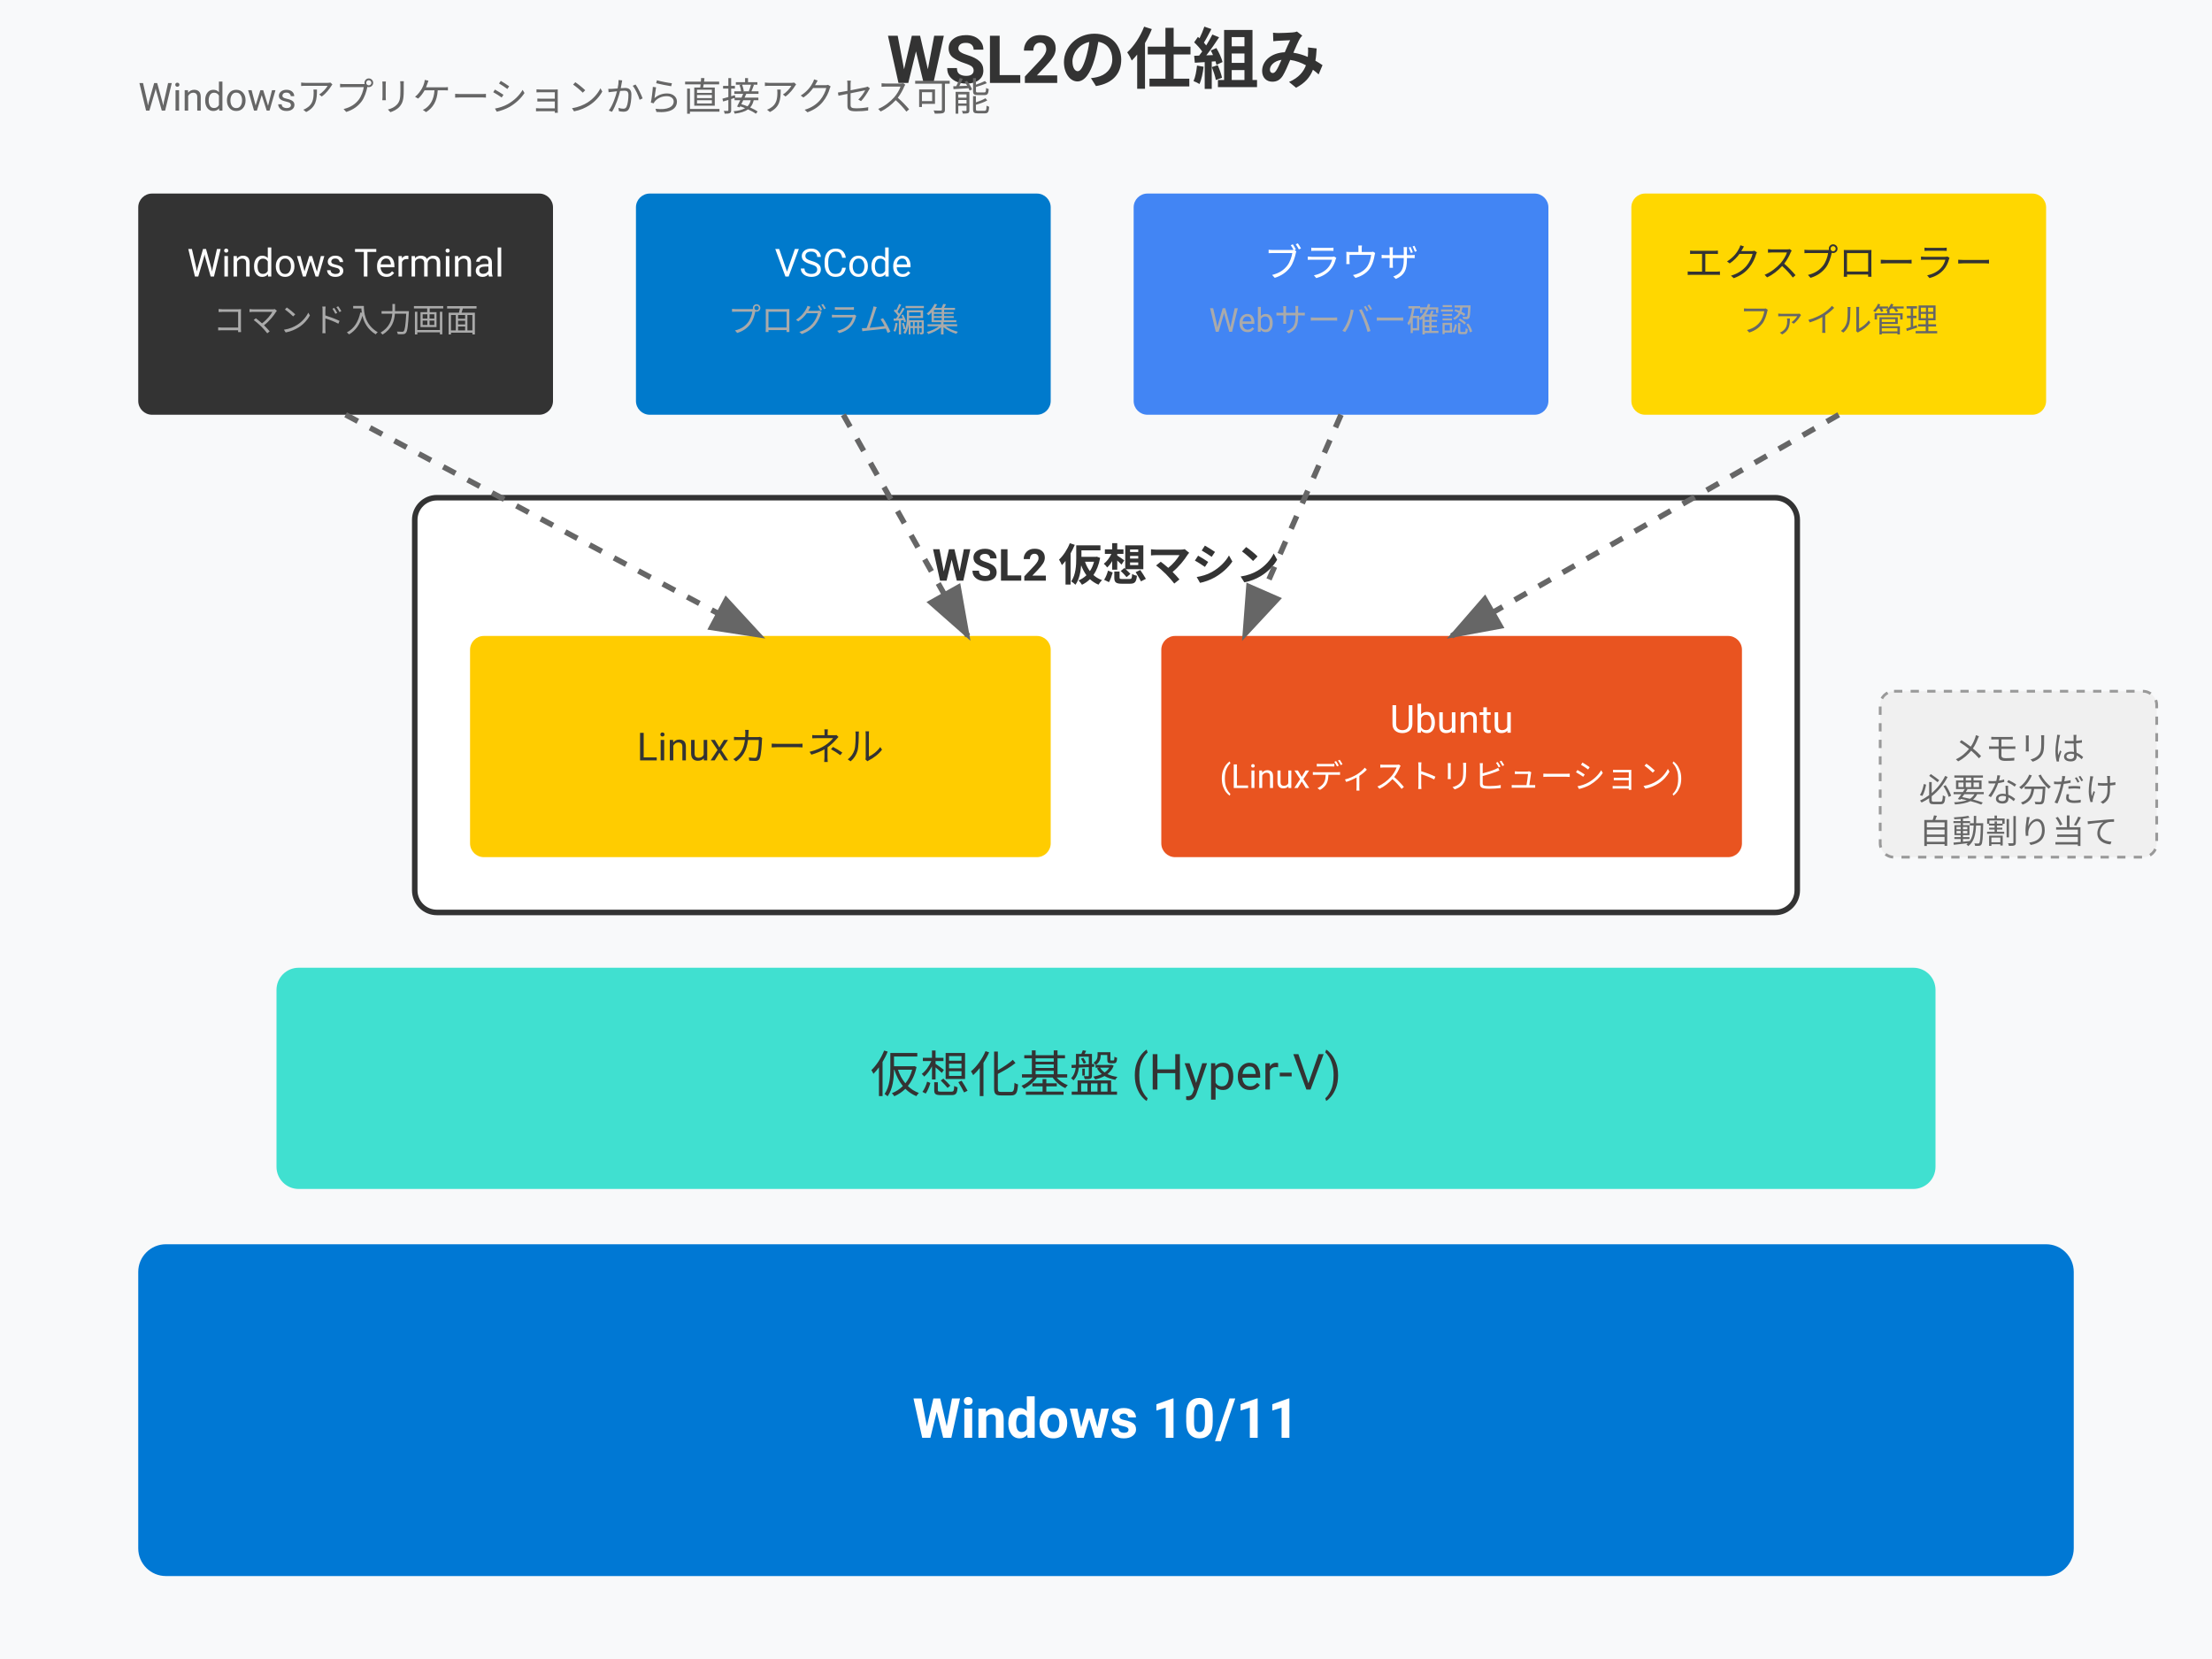
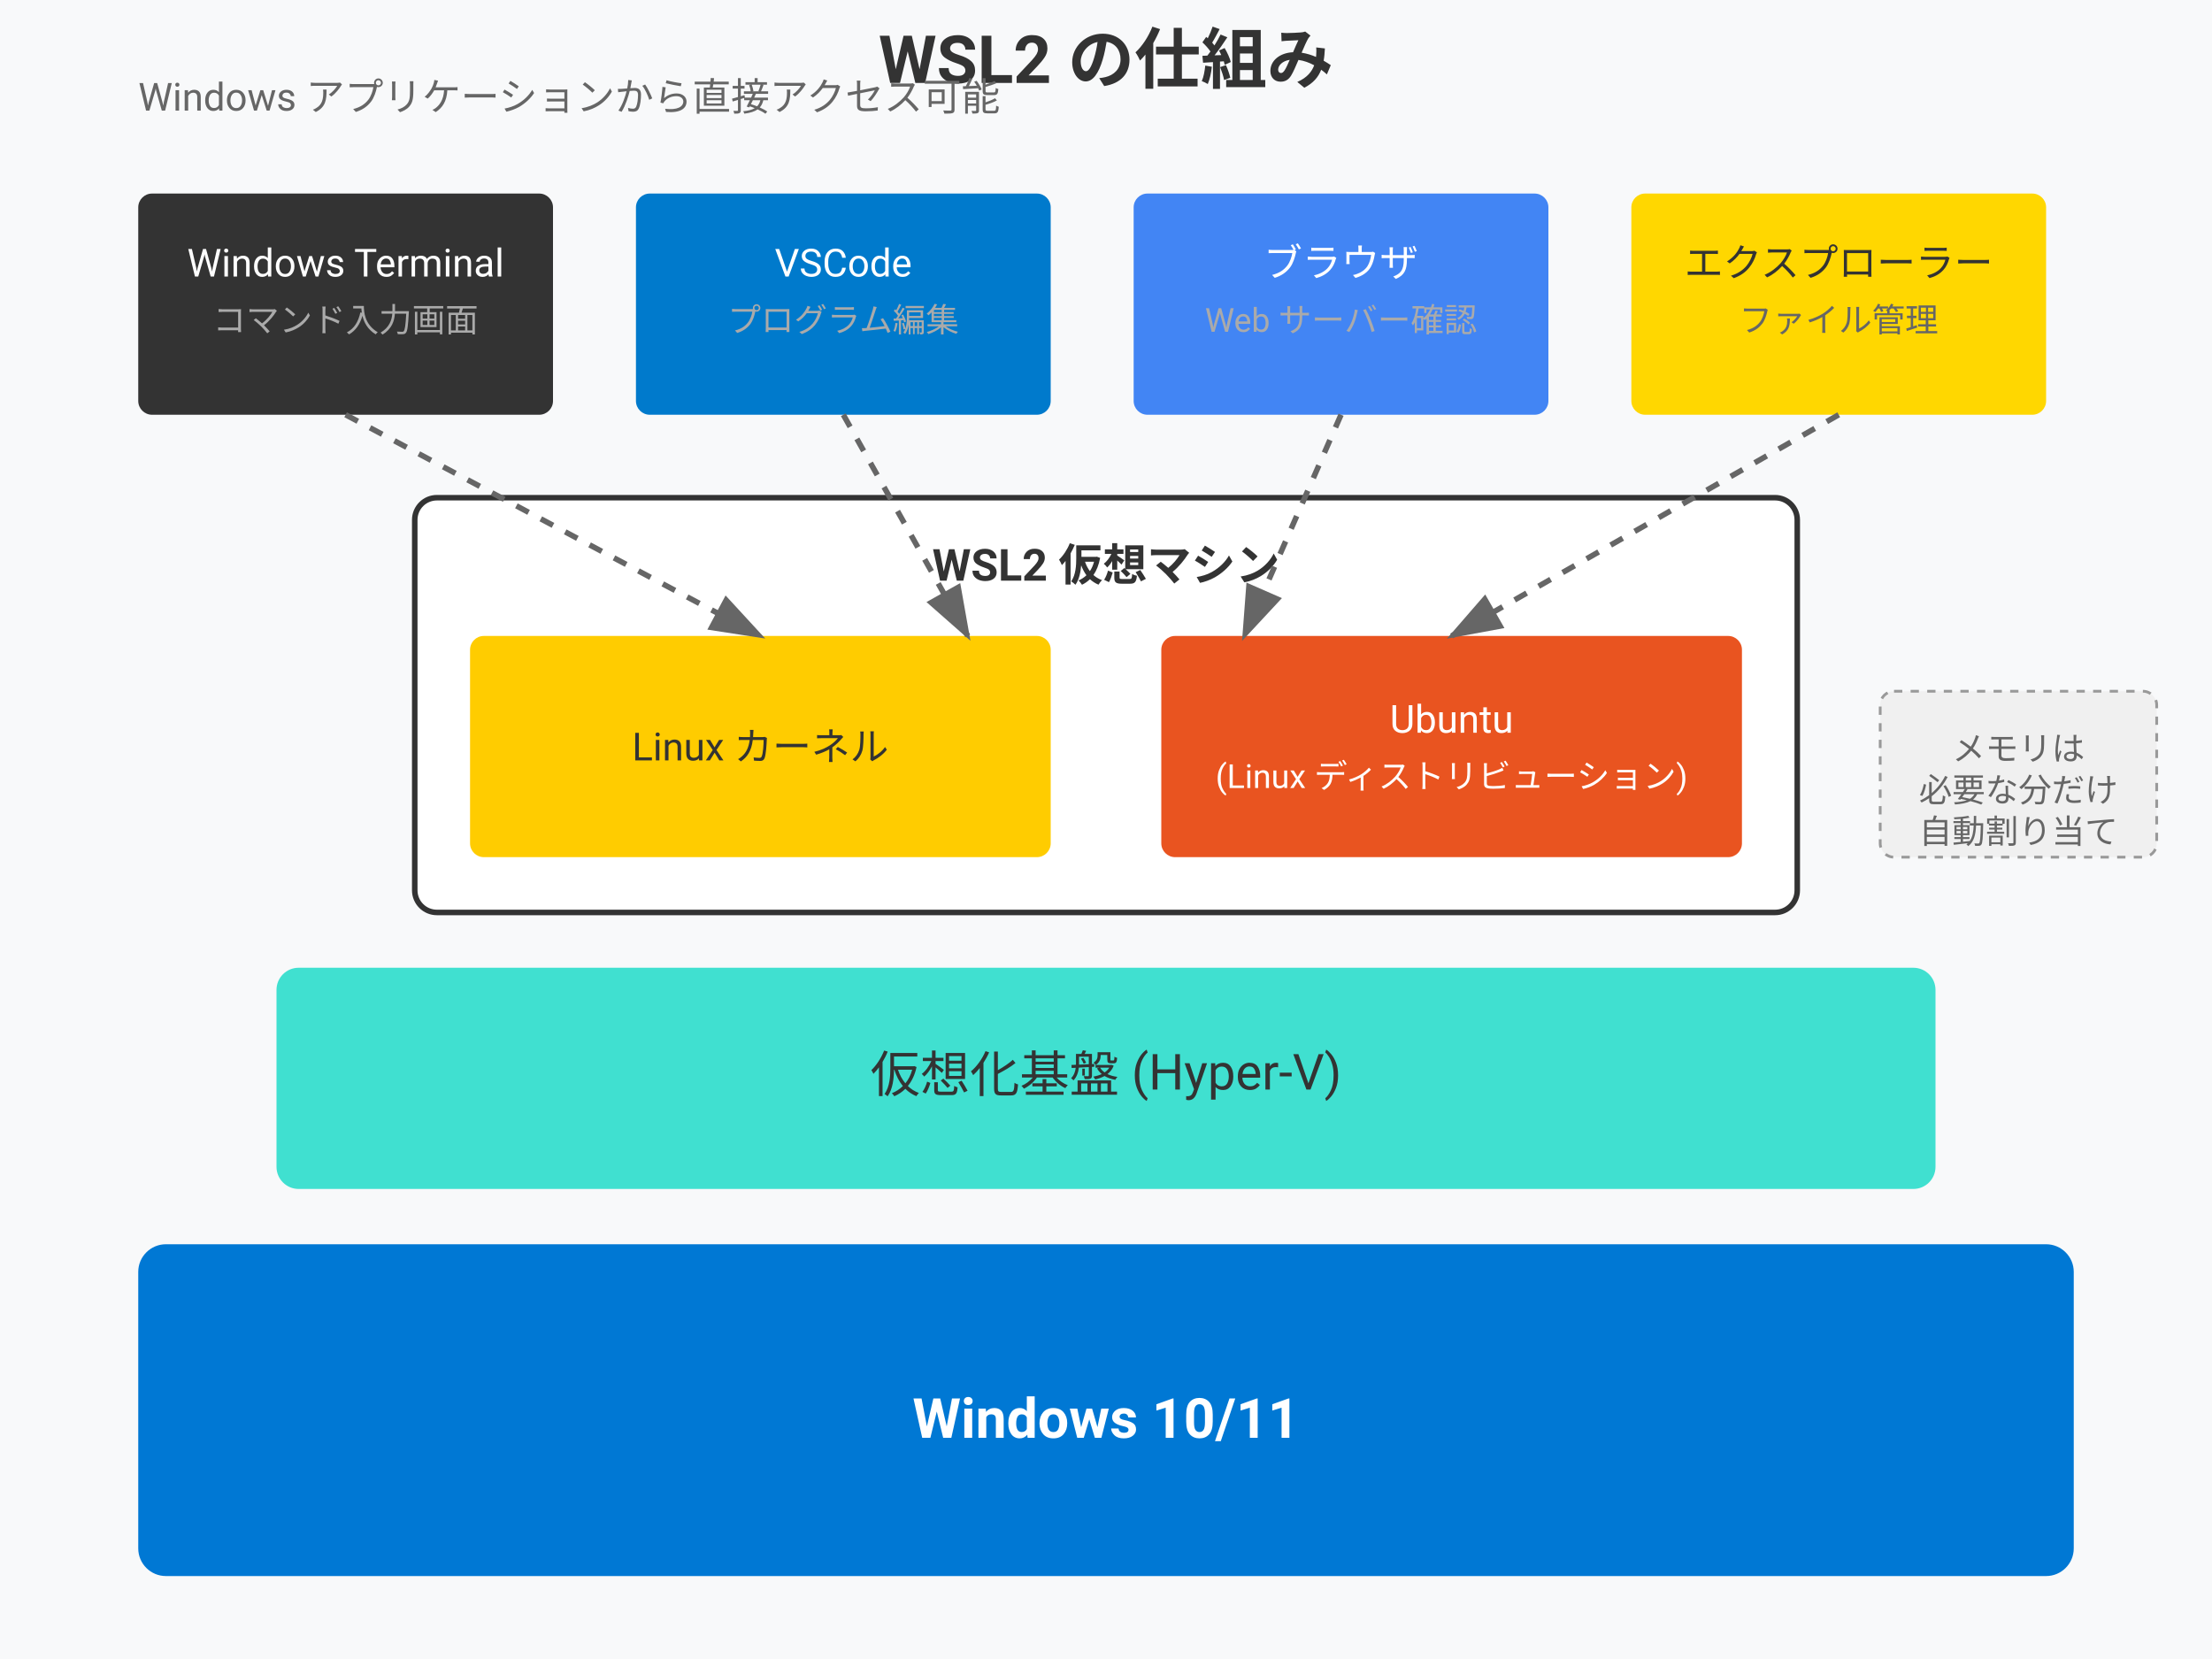
<svg xmlns="http://www.w3.org/2000/svg" viewBox="0 0 800 600">
  <rect width="800" height="600" fill="#f8f9fa" />
-   <text x="400" y="30" font-family="-apple-system, BlinkMacSystemFont, 'Segoe UI', Roboto, 'Helvetica Neue', Arial, 'Noto Sans', sans-serif, 'Apple Color Emoji', 'Segoe UI Emoji', 'Segoe UI Symbol', 'Noto Color Emoji'" font-size="24" font-weight="bold" text-anchor="middle" fill="#333">WSL2の仕組み</text>
+   <text x="400" y="30" font-family="-apple-system, BlinkMacSystemFont, 'Segoe UI', Roboto, 'Helvetica Neue', Arial, 'Noto Sans', sans-serif, 'Apple Color Emoji', 'Segoe UI Emoji', 'Segoe UI Symbol', 'Noto Color Emoji'" font-size="24" font-weight="bold" text-anchor="middle" fill="#333">WSL2 の仕組み</text>
  <rect x="50" y="450" width="700" height="120" fill="#0078d4" rx="10" />
  <text x="400" y="520" font-family="-apple-system, BlinkMacSystemFont, 'Segoe UI', Roboto, 'Helvetica Neue', Arial, 'Noto Sans', sans-serif, 'Apple Color Emoji', 'Segoe UI Emoji', 'Segoe UI Symbol', 'Noto Color Emoji'" font-size="20" font-weight="bold" text-anchor="middle" fill="white">Windows 10/11</text>
  <rect x="100" y="350" width="600" height="80" fill="#40e0d0" rx="8" />
  <text x="400" y="395" font-family="-apple-system, BlinkMacSystemFont, 'Segoe UI', Roboto, 'Helvetica Neue', Arial, 'Noto Sans', sans-serif, 'Apple Color Emoji', 'Segoe UI Emoji', 'Segoe UI Symbol', 'Noto Color Emoji'" font-size="18" text-anchor="middle" fill="#333">仮想化基盤 (Hyper-V)</text>
  <rect x="150" y="180" width="500" height="150" fill="#fff" stroke="#333" stroke-width="2" rx="8" />
  <text x="400" y="210" font-family="-apple-system, BlinkMacSystemFont, 'Segoe UI', Roboto, 'Helvetica Neue', Arial, 'Noto Sans', sans-serif, 'Apple Color Emoji', 'Segoe UI Emoji', 'Segoe UI Symbol', 'Noto Color Emoji'" font-size="16" font-weight="bold" text-anchor="middle" fill="#333">WSL2 仮想マシン</text>
  <rect x="170" y="230" width="210" height="80" fill="#ffcc00" rx="5" />
-   <text x="275" y="275" font-family="-apple-system, BlinkMacSystemFont, 'Segoe UI', Roboto, 'Helvetica Neue', Arial, 'Noto Sans', sans-serif, 'Apple Color Emoji', 'Segoe UI Emoji', 'Segoe UI Symbol', 'Noto Color Emoji'" font-size="14" text-anchor="middle" fill="#333">Linuxカーネル</text>
+   <text x="275" y="275" font-family="-apple-system, BlinkMacSystemFont, 'Segoe UI', Roboto, 'Helvetica Neue', Arial, 'Noto Sans', sans-serif, 'Apple Color Emoji', 'Segoe UI Emoji', 'Segoe UI Symbol', 'Noto Color Emoji'" font-size="14" text-anchor="middle" fill="#333">Linux カーネル</text>
  <rect x="420" y="230" width="210" height="80" fill="#e95420" rx="5" />
  <text x="525" y="265" font-family="-apple-system, BlinkMacSystemFont, 'Segoe UI', Roboto, 'Helvetica Neue', Arial, 'Noto Sans', sans-serif, 'Apple Color Emoji', 'Segoe UI Emoji', 'Segoe UI Symbol', 'Noto Color Emoji'" font-size="14" text-anchor="middle" fill="white">Ubuntu</text>
-   <text x="525" y="285" font-family="-apple-system, BlinkMacSystemFont, 'Segoe UI', Roboto, 'Helvetica Neue', Arial, 'Noto Sans', sans-serif, 'Apple Color Emoji', 'Segoe UI Emoji', 'Segoe UI Symbol', 'Noto Color Emoji'" font-size="12" text-anchor="middle" fill="white">(Linuxディストリビューション)</text>
+   <text x="525" y="285" font-family="-apple-system, BlinkMacSystemFont, 'Segoe UI', Roboto, 'Helvetica Neue', Arial, 'Noto Sans', sans-serif, 'Apple Color Emoji', 'Segoe UI Emoji', 'Segoe UI Symbol', 'Noto Color Emoji'" font-size="12" text-anchor="middle" fill="white">(Linux ディストリビューション)</text>
  <g id="apps">
    <rect x="50" y="70" width="150" height="80" fill="#333" rx="5" />
    <text x="125" y="100" font-family="-apple-system, BlinkMacSystemFont, 'Segoe UI', Roboto, 'Helvetica Neue', Arial, 'Noto Sans', sans-serif, 'Apple Color Emoji', 'Segoe UI Emoji', 'Segoe UI Symbol', 'Noto Color Emoji'" font-size="14" text-anchor="middle" fill="white">Windows Terminal</text>
    <text x="125" y="120" font-family="-apple-system, BlinkMacSystemFont, 'Segoe UI', Roboto, 'Helvetica Neue', Arial, 'Noto Sans', sans-serif, 'Apple Color Emoji', 'Segoe UI Emoji', 'Segoe UI Symbol', 'Noto Color Emoji'" font-size="12" text-anchor="middle" fill="#aaa">コマンド入力画面</text>
    <rect x="230" y="70" width="150" height="80" fill="#007acc" rx="5" />
    <text x="305" y="100" font-family="-apple-system, BlinkMacSystemFont, 'Segoe UI', Roboto, 'Helvetica Neue', Arial, 'Noto Sans', sans-serif, 'Apple Color Emoji', 'Segoe UI Emoji', 'Segoe UI Symbol', 'Noto Color Emoji'" font-size="14" text-anchor="middle" fill="white">VSCode</text>
    <text x="305" y="120" font-family="-apple-system, BlinkMacSystemFont, 'Segoe UI', Roboto, 'Helvetica Neue', Arial, 'Noto Sans', sans-serif, 'Apple Color Emoji', 'Segoe UI Emoji', 'Segoe UI Symbol', 'Noto Color Emoji'" font-size="12" text-anchor="middle" fill="#aaa">プログラム編集</text>
    <rect x="410" y="70" width="150" height="80" fill="#4285f4" rx="5" />
    <text x="485" y="100" font-family="-apple-system, BlinkMacSystemFont, 'Segoe UI', Roboto, 'Helvetica Neue', Arial, 'Noto Sans', sans-serif, 'Apple Color Emoji', 'Segoe UI Emoji', 'Segoe UI Symbol', 'Noto Color Emoji'" font-size="14" text-anchor="middle" fill="white">ブラウザ</text>
-     <text x="485" y="120" font-family="-apple-system, BlinkMacSystemFont, 'Segoe UI', Roboto, 'Helvetica Neue', Arial, 'Noto Sans', sans-serif, 'Apple Color Emoji', 'Segoe UI Emoji', 'Segoe UI Symbol', 'Noto Color Emoji'" font-size="12" text-anchor="middle" fill="#aaa">Webサーバー確認</text>
+     <text x="485" y="120" font-family="-apple-system, BlinkMacSystemFont, 'Segoe UI', Roboto, 'Helvetica Neue', Arial, 'Noto Sans', sans-serif, 'Apple Color Emoji', 'Segoe UI Emoji', 'Segoe UI Symbol', 'Noto Color Emoji'" font-size="12" text-anchor="middle" fill="#aaa">Web サーバー確認</text>
    <rect x="590" y="70" width="150" height="80" fill="#ffd700" rx="5" />
    <text x="665" y="100" font-family="-apple-system, BlinkMacSystemFont, 'Segoe UI', Roboto, 'Helvetica Neue', Arial, 'Noto Sans', sans-serif, 'Apple Color Emoji', 'Segoe UI Emoji', 'Segoe UI Symbol', 'Noto Color Emoji'" font-size="14" text-anchor="middle" fill="#333">エクスプローラー</text>
    <text x="665" y="120" font-family="-apple-system, BlinkMacSystemFont, 'Segoe UI', Roboto, 'Helvetica Neue', Arial, 'Noto Sans', sans-serif, 'Apple Color Emoji', 'Segoe UI Emoji', 'Segoe UI Symbol', 'Noto Color Emoji'" font-size="12" text-anchor="middle" fill="#666">ファイル管理</text>
  </g>
  <defs>
    <marker id="arrowhead" markerWidth="10" markerHeight="7" refX="9" refY="3.5" orient="auto">
      <polygon points="0 0, 10 3.5, 0 7" fill="#666" />
    </marker>
  </defs>
  <line x1="125" y1="150" x2="275" y2="230" stroke="#666" stroke-width="2" marker-end="url(#arrowhead)" stroke-dasharray="5,5" />
  <line x1="305" y1="150" x2="350" y2="230" stroke="#666" stroke-width="2" marker-end="url(#arrowhead)" stroke-dasharray="5,5" />
  <line x1="485" y1="150" x2="450" y2="230" stroke="#666" stroke-width="2" marker-end="url(#arrowhead)" stroke-dasharray="5,5" />
  <line x1="665" y1="150" x2="525" y2="230" stroke="#666" stroke-width="2" marker-end="url(#arrowhead)" stroke-dasharray="5,5" />
-   <text x="50" y="40" font-family="-apple-system, BlinkMacSystemFont, 'Segoe UI', Roboto, 'Helvetica Neue', Arial, 'Noto Sans', sans-serif, 'Apple Color Emoji', 'Segoe UI Emoji', 'Segoe UI Symbol', 'Noto Color Emoji'" font-size="14" fill="#666">Windowsアプリケーションから直接アクセス可能</text>
+   <text x="50" y="40" font-family="-apple-system, BlinkMacSystemFont, 'Segoe UI', Roboto, 'Helvetica Neue', Arial, 'Noto Sans', sans-serif, 'Apple Color Emoji', 'Segoe UI Emoji', 'Segoe UI Symbol', 'Noto Color Emoji'" font-size="14" fill="#666">Windows アプリケーションから直接アクセス可能</text>
  <g transform="translate(680, 250)">
    <rect x="0" y="0" width="100" height="60" fill="#f0f0f0" stroke="#999" stroke-dasharray="3,3" rx="5" />
    <text x="50" y="25" font-family="-apple-system, BlinkMacSystemFont, 'Segoe UI', Roboto, 'Helvetica Neue', Arial, 'Noto Sans', sans-serif, 'Apple Color Emoji', 'Segoe UI Emoji', 'Segoe UI Symbol', 'Noto Color Emoji'" font-size="12" text-anchor="middle" fill="#666">メモリは</text>
    <text x="50" y="40" font-family="-apple-system, BlinkMacSystemFont, 'Segoe UI', Roboto, 'Helvetica Neue', Arial, 'Noto Sans', sans-serif, 'Apple Color Emoji', 'Segoe UI Emoji', 'Segoe UI Symbol', 'Noto Color Emoji'" font-size="12" text-anchor="middle" fill="#666">必要な分だけ</text>
    <text x="50" y="55" font-family="-apple-system, BlinkMacSystemFont, 'Segoe UI', Roboto, 'Helvetica Neue', Arial, 'Noto Sans', sans-serif, 'Apple Color Emoji', 'Segoe UI Emoji', 'Segoe UI Symbol', 'Noto Color Emoji'" font-size="12" text-anchor="middle" fill="#666">自動割り当て</text>
  </g>
</svg>
